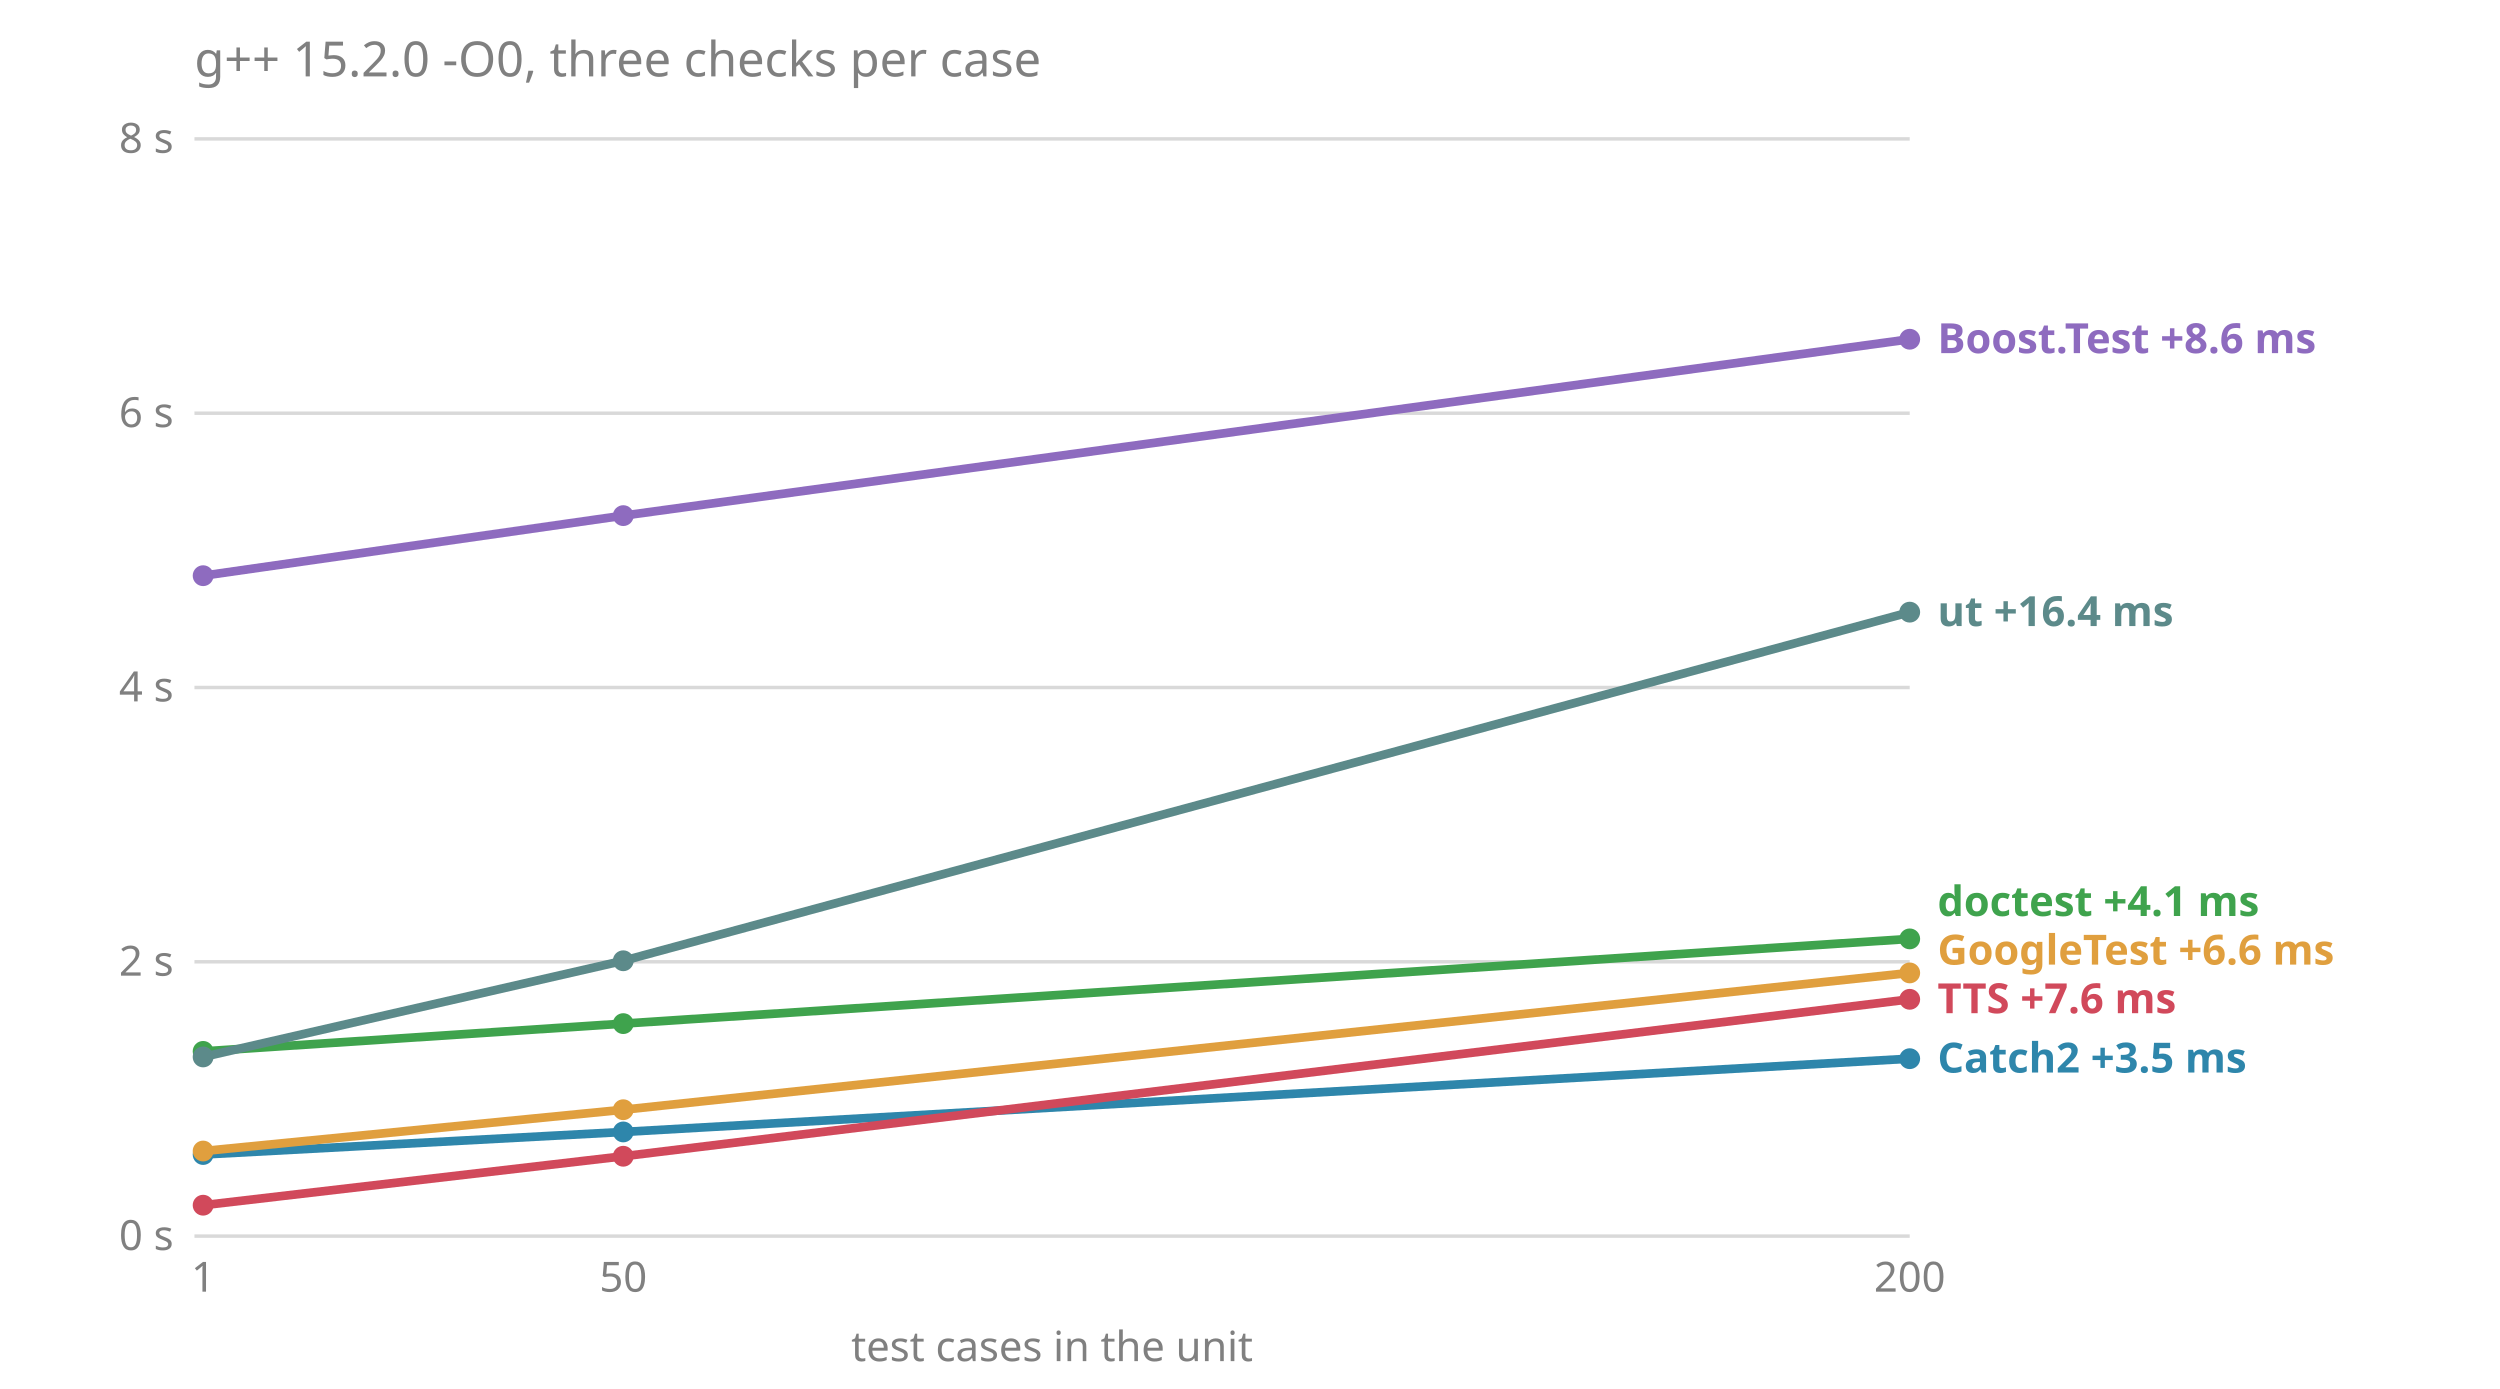
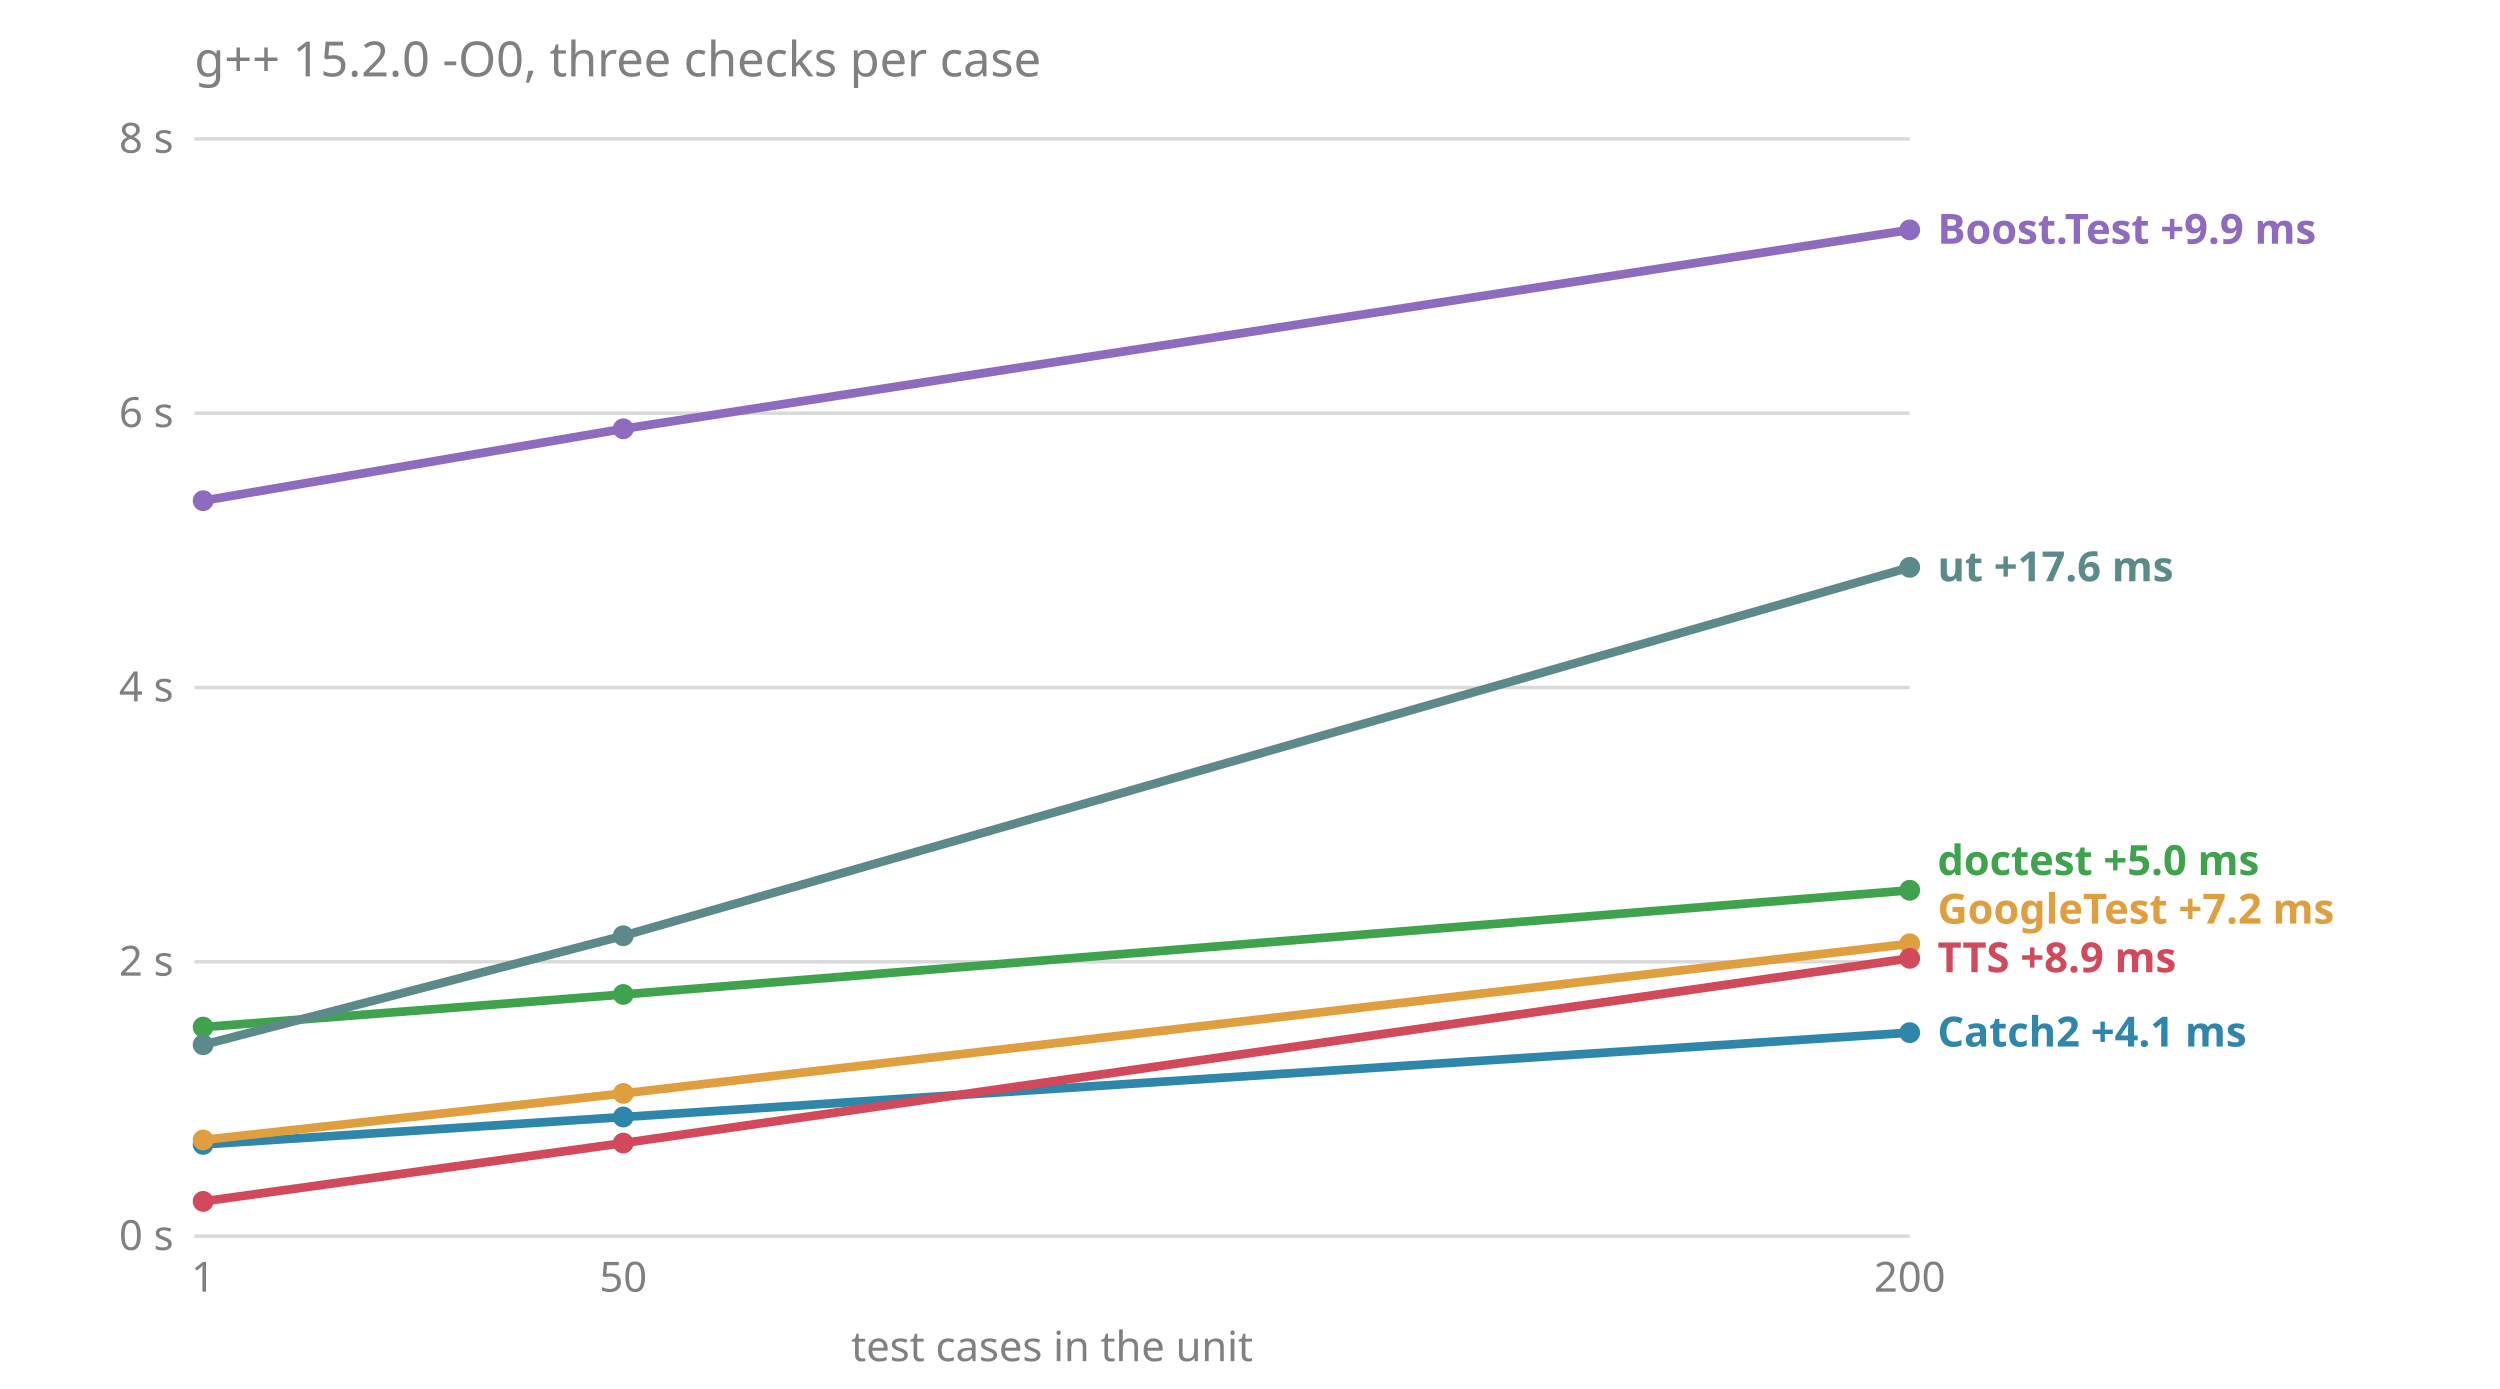
<svg xmlns="http://www.w3.org/2000/svg" viewBox="0 0 720 400" font-family="sans-serif" font-size="12">
  <text x="56" y="22" fill="#808080" font-size="14">g++ 15.2.0 -O0, three checks per case</text>
  <line x1="56" x2="550" y1="356.0" y2="356.0" stroke="#808080" stroke-opacity="0.3" />
  <text x="50" y="360.0" fill="#808080" text-anchor="end">0 s</text>
  <line x1="56" x2="550" y1="277.0" y2="277.0" stroke="#808080" stroke-opacity="0.3" />
  <text x="50" y="281.0" fill="#808080" text-anchor="end">2 s</text>
  <line x1="56" x2="550" y1="198.0" y2="198.0" stroke="#808080" stroke-opacity="0.3" />
  <text x="50" y="202.0" fill="#808080" text-anchor="end">4 s</text>
  <line x1="56" x2="550" y1="119.0" y2="119.0" stroke="#808080" stroke-opacity="0.3" />
  <text x="50" y="123.0" fill="#808080" text-anchor="end">6 s</text>
  <line x1="56" x2="550" y1="40.0" y2="40.0" stroke="#808080" stroke-opacity="0.3" />
  <text x="50" y="44.0" fill="#808080" text-anchor="end">8 s</text>
  <text x="58.5" y="372" fill="#808080" text-anchor="middle">1</text>
  <text x="179.5" y="372" fill="#808080" text-anchor="middle">50</text>
  <text x="550.0" y="372" fill="#808080" text-anchor="middle">200</text>
  <text x="303.0" y="392" fill="#808080" text-anchor="middle">test cases in the unit</text>
-   <text x="558" y="308.9" fill="#2e86ab" font-weight="bold">Catch2 +3.5 ms</text>
-   <text x="558" y="291.8" fill="#d1495b" font-weight="bold">TTS +7.6 ms</text>
-   <text x="558" y="277.8" fill="#e09f3e" font-weight="bold">GoogleTest +6.6 ms</text>
-   <text x="558" y="263.8" fill="#3fa34d" font-weight="bold">doctest +4.1 ms</text>
-   <text x="558" y="180.3" fill="#5c8a8a" font-weight="bold">ut +16.4 ms</text>
-   <text x="558" y="101.7" fill="#8e6bbf" font-weight="bold">Boost.Test +8.6 ms</text>
-   <polyline points="58.5,165.8 179.5,148.5 550.0,97.7" fill="none" stroke="#8e6bbf" stroke-width="2.5" />
-   <circle cx="58.5" cy="165.8" r="3" fill="#8e6bbf" />
-   <circle cx="179.5" cy="148.5" r="3" fill="#8e6bbf" />
-   <circle cx="550.0" cy="97.7" r="3" fill="#8e6bbf" />
-   <polyline points="58.5,332.5 179.5,326.0 550.0,304.9" fill="none" stroke="#2e86ab" stroke-width="2.5" />
-   <circle cx="58.5" cy="332.5" r="3" fill="#2e86ab" />
-   <circle cx="179.5" cy="326.0" r="3" fill="#2e86ab" />
-   <circle cx="550.0" cy="304.9" r="3" fill="#2e86ab" />
-   <polyline points="58.5,302.8 179.5,294.8 550.0,270.4" fill="none" stroke="#3fa34d" stroke-width="2.5" />
-   <circle cx="58.5" cy="302.8" r="3" fill="#3fa34d" />
-   <circle cx="179.5" cy="294.8" r="3" fill="#3fa34d" />
-   <circle cx="550.0" cy="270.4" r="3" fill="#3fa34d" />
-   <polyline points="58.5,331.5 179.5,319.6 550.0,280.2" fill="none" stroke="#e09f3e" stroke-width="2.5" />
-   <circle cx="58.5" cy="331.5" r="3" fill="#e09f3e" />
-   <circle cx="179.5" cy="319.6" r="3" fill="#e09f3e" />
-   <circle cx="550.0" cy="280.2" r="3" fill="#e09f3e" />
-   <polyline points="58.5,347.1 179.5,333.0 550.0,287.8" fill="none" stroke="#d1495b" stroke-width="2.5" />
-   <circle cx="58.5" cy="347.1" r="3" fill="#d1495b" />
-   <circle cx="179.5" cy="333.0" r="3" fill="#d1495b" />
-   <circle cx="550.0" cy="287.8" r="3" fill="#d1495b" />
-   <polyline points="58.5,304.4 179.5,276.7 550.0,176.3" fill="none" stroke="#5c8a8a" stroke-width="2.5" />
-   <circle cx="58.5" cy="304.4" r="3" fill="#5c8a8a" />
-   <circle cx="179.5" cy="276.7" r="3" fill="#5c8a8a" />
-   <circle cx="550.0" cy="176.3" r="3" fill="#5c8a8a" />
+   <text x="558" y="301.4" fill="#2e86ab" font-weight="bold">Catch2 +4.1 ms</text>
+   <text x="558" y="280.0" fill="#d1495b" font-weight="bold">TTS +8.9 ms</text>
+   <text x="558" y="266.0" fill="#e09f3e" font-weight="bold">GoogleTest +7.2 ms</text>
+   <text x="558" y="252.0" fill="#3fa34d" font-weight="bold">doctest +5.0 ms</text>
+   <text x="558" y="167.4" fill="#5c8a8a" font-weight="bold">ut +17.6 ms</text>
+   <text x="558" y="70.2" fill="#8e6bbf" font-weight="bold">Boost.Test +9.9 ms</text>
+   <polyline points="58.5,144.2 179.5,123.5 550.0,66.2" fill="none" stroke="#8e6bbf" stroke-width="2.5" />
+   <circle cx="58.5" cy="144.2" r="3" fill="#8e6bbf" />
+   <circle cx="179.5" cy="123.5" r="3" fill="#8e6bbf" />
+   <circle cx="550.0" cy="66.2" r="3" fill="#8e6bbf" />
+   <polyline points="58.5,329.6 179.5,321.7 550.0,297.4" fill="none" stroke="#2e86ab" stroke-width="2.5" />
+   <circle cx="58.5" cy="329.6" r="3" fill="#2e86ab" />
+   <circle cx="179.5" cy="321.7" r="3" fill="#2e86ab" />
+   <circle cx="550.0" cy="297.4" r="3" fill="#2e86ab" />
+   <polyline points="58.5,295.8 179.5,286.4 550.0,256.4" fill="none" stroke="#3fa34d" stroke-width="2.5" />
+   <circle cx="58.5" cy="295.8" r="3" fill="#3fa34d" />
+   <circle cx="179.5" cy="286.4" r="3" fill="#3fa34d" />
+   <circle cx="550.0" cy="256.4" r="3" fill="#3fa34d" />
+   <polyline points="58.5,328.3 179.5,314.9 550.0,271.8" fill="none" stroke="#e09f3e" stroke-width="2.5" />
+   <circle cx="58.5" cy="328.3" r="3" fill="#e09f3e" />
+   <circle cx="179.5" cy="314.9" r="3" fill="#e09f3e" />
+   <circle cx="550.0" cy="271.8" r="3" fill="#e09f3e" />
+   <polyline points="58.5,346.0 179.5,329.2 550.0,276.0" fill="none" stroke="#d1495b" stroke-width="2.5" />
+   <circle cx="58.5" cy="346.0" r="3" fill="#d1495b" />
+   <circle cx="179.5" cy="329.2" r="3" fill="#d1495b" />
+   <circle cx="550.0" cy="276.0" r="3" fill="#d1495b" />
+   <polyline points="58.5,300.9 179.5,269.5 550.0,163.4" fill="none" stroke="#5c8a8a" stroke-width="2.5" />
+   <circle cx="58.5" cy="300.9" r="3" fill="#5c8a8a" />
+   <circle cx="179.5" cy="269.5" r="3" fill="#5c8a8a" />
+   <circle cx="550.0" cy="163.4" r="3" fill="#5c8a8a" />
</svg>
